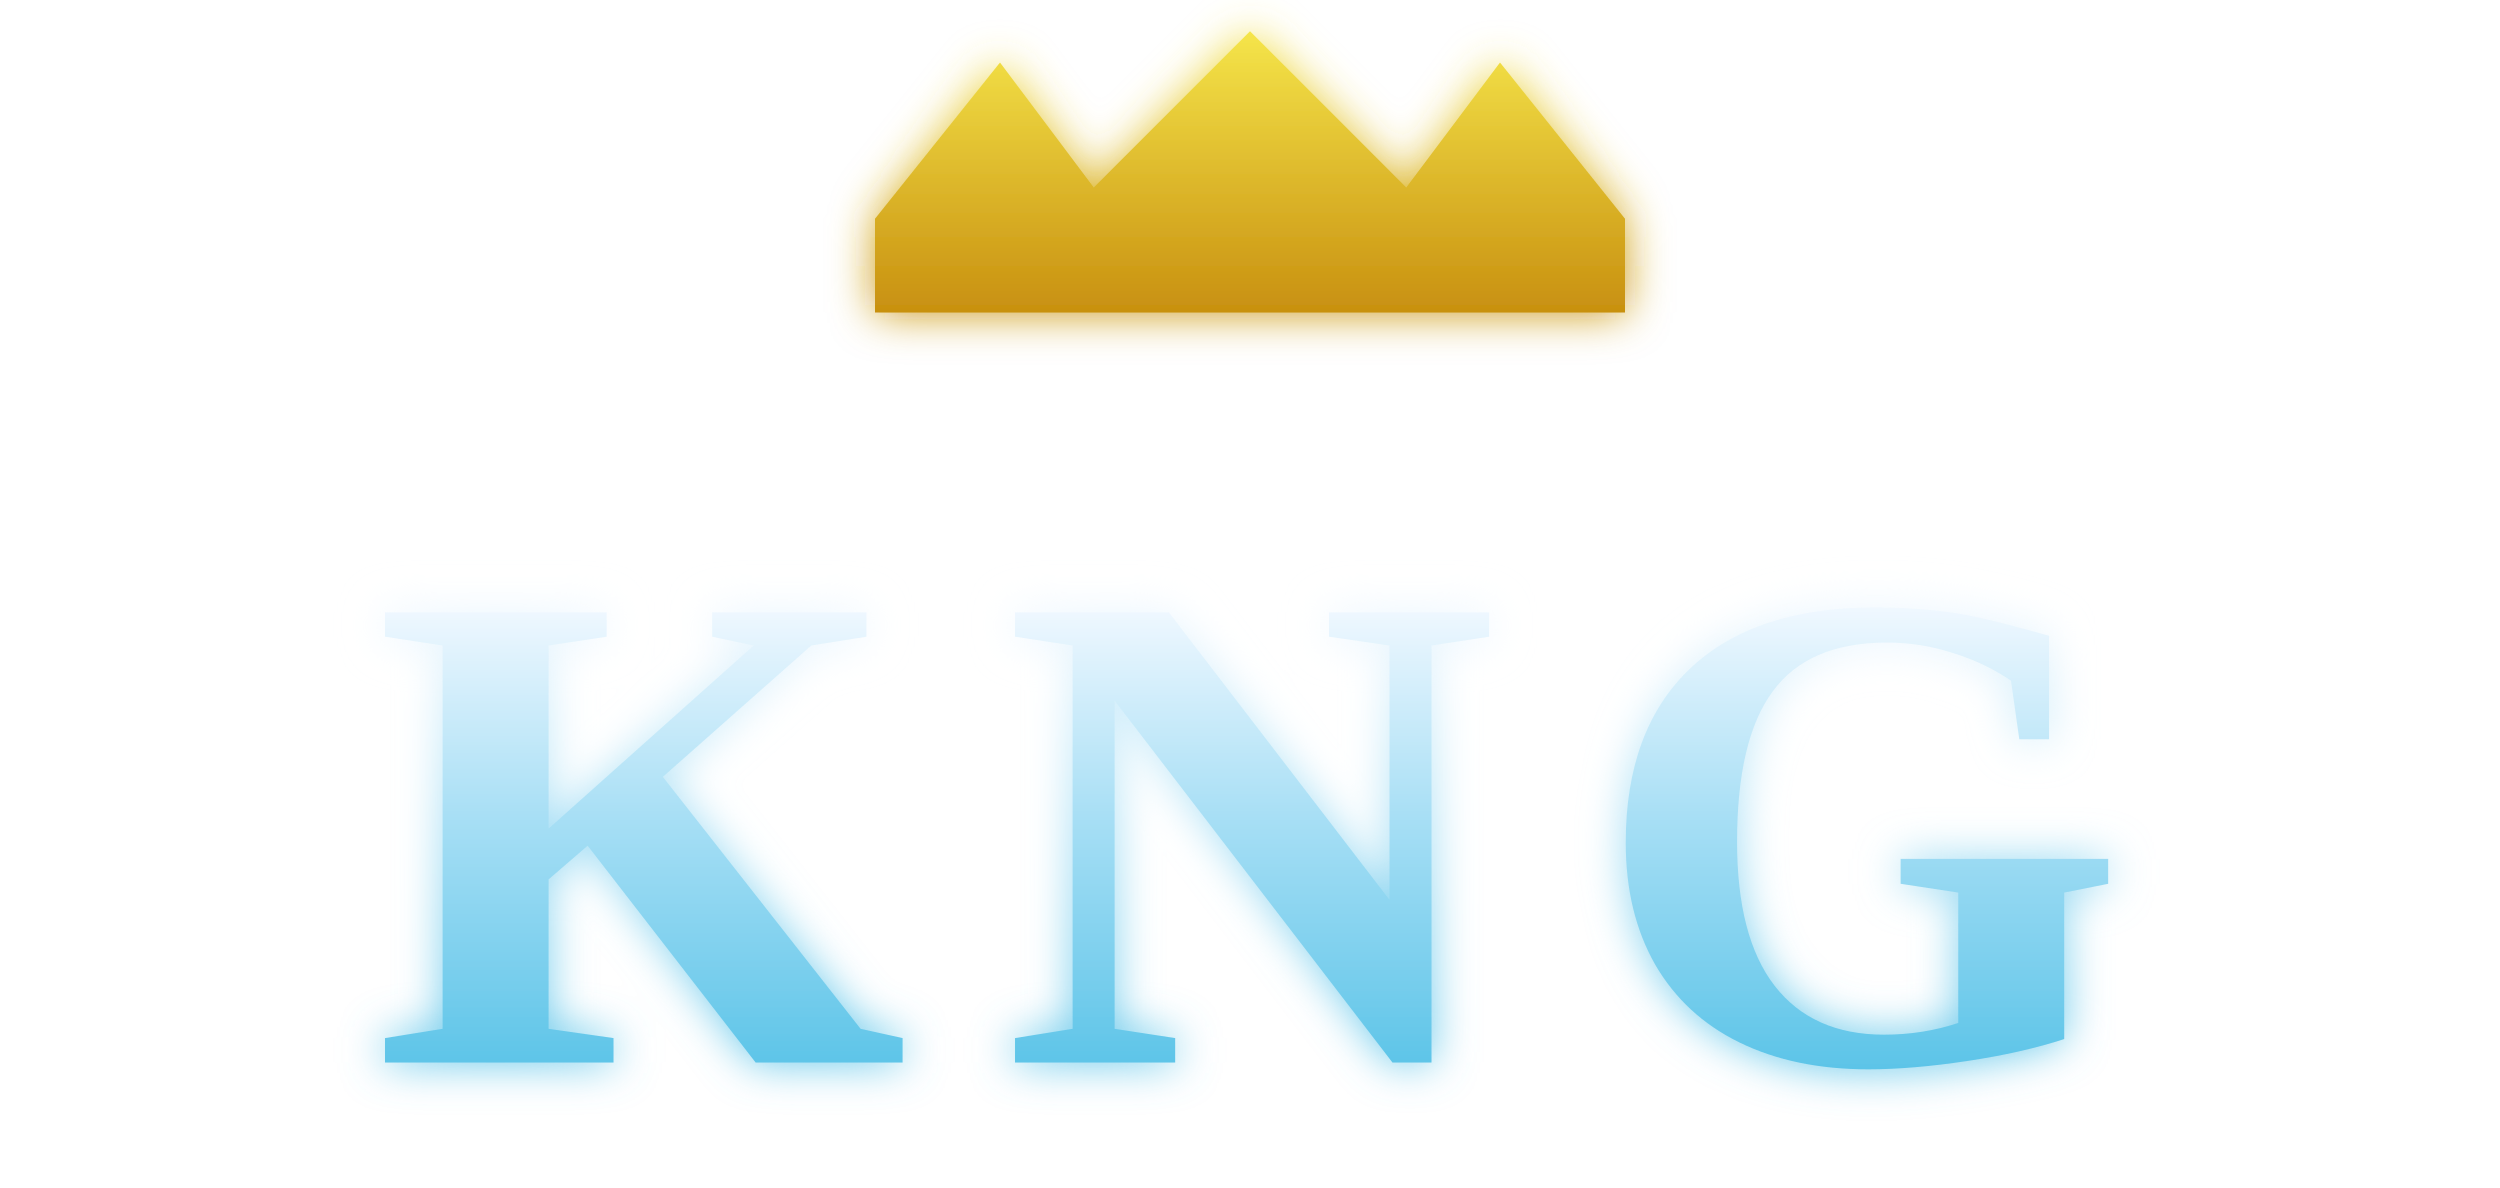
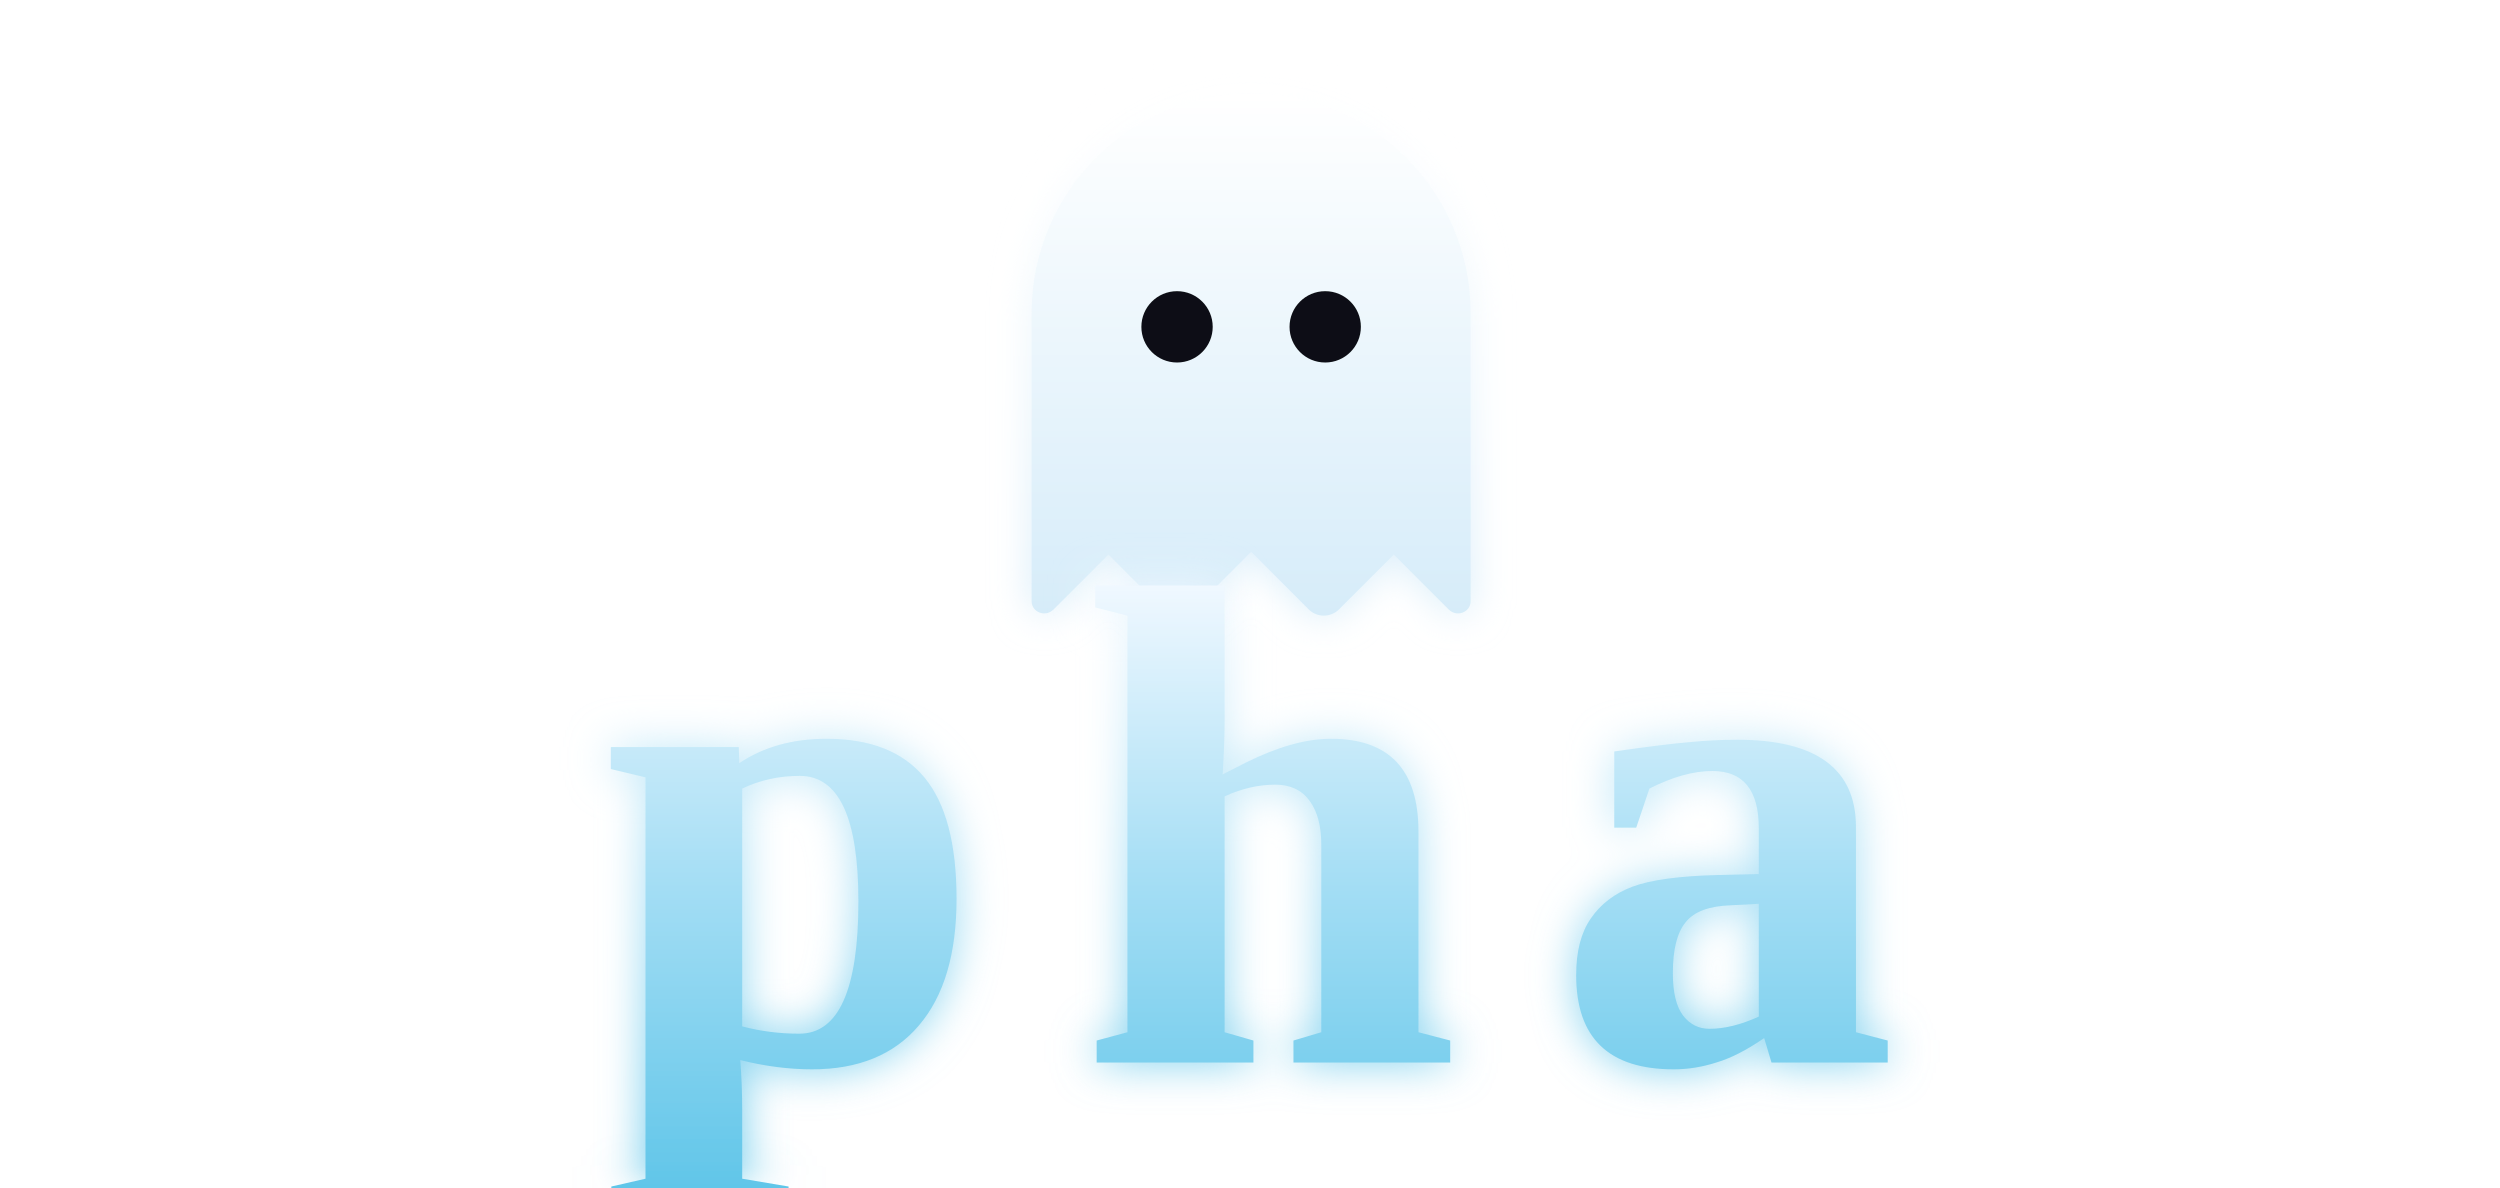
<svg xmlns="http://www.w3.org/2000/svg" viewBox="0 0 80 38">
  <defs>
    <linearGradient id="iceGrad" x1="0" y1="0" x2="0" y2="1">
      <stop offset="0%" stop-color="#f0f8ff" />
      <stop offset="45%" stop-color="#a8dff5" />
      <stop offset="100%" stop-color="#5cc4e8" />
    </linearGradient>
-     <linearGradient id="crownGrad" x1="0" y1="0" x2="0" y2="1">
-       <stop offset="0%" stop-color="#f5e54a" />
-       <stop offset="100%" stop-color="#c89010" />
+     <linearGradient id="ghostGrad" x1="0" y1="0" x2="0" y2="1">
+       <stop offset="0%" stop-color="#ffffff" />
+       <stop offset="100%" stop-color="#d6ecf9" />
    </linearGradient>
    <filter id="glow" x="-20%" y="-20%" width="140%" height="140%">
      <feGaussianBlur in="SourceGraphic" stdDeviation="0.7" result="blur" />
      <feMerge>
        <feMergeNode in="blur" />
        <feMergeNode in="SourceGraphic" />
      </feMerge>
    </filter>
  </defs>
-   <path d="M 28,10 L 28,7 L 32,2 L 35,6 L 40,1 L 45,6 L 48,2 L 52,7 L 52,10 Z" fill="url(#crownGrad)" filter="url(#glow)" />
-   <text x="40" y="34" text-anchor="middle" font-family="Georgia, 'Times New Roman', serif" font-size="22" font-weight="bold" letter-spacing="3" fill="url(#iceGrad)" filter="url(#glow)">KNG</text>
+   <g transform="translate(29.5,1.24) scale(0.878)" filter="url(#glow)">
+     <path d="M12,2 C7.58,2 4,5.58 4,10 L4,20.5 C4,20.9 4.5,21.1 4.8,20.8 L6.8,18.8 L8.8,20.8 C9.1,21.1 9.6,21.1 9.9,20.8 L12,18.7 L14.1,20.8 C14.4,21.1 14.9,21.1 15.2,20.8 L17.2,18.8 L19.2,20.8 C19.5,21.1 20,20.9 20,20.5 L20,10 C20,5.58 16.42,2 12,2 Z" fill="url(#ghostGrad)" />
+     <circle cx="9.3" cy="10.5" r="1.3" fill="#0d0f14" />
+     <circle cx="14.7" cy="10.5" r="1.3" fill="#0d0f14" />
+   </g>
+   <text x="40" y="34" text-anchor="middle" font-family="Georgia, 'Times New Roman', serif" font-size="22" font-weight="bold" letter-spacing="3" fill="url(#iceGrad)" filter="url(#glow)">pha</text>
</svg>
